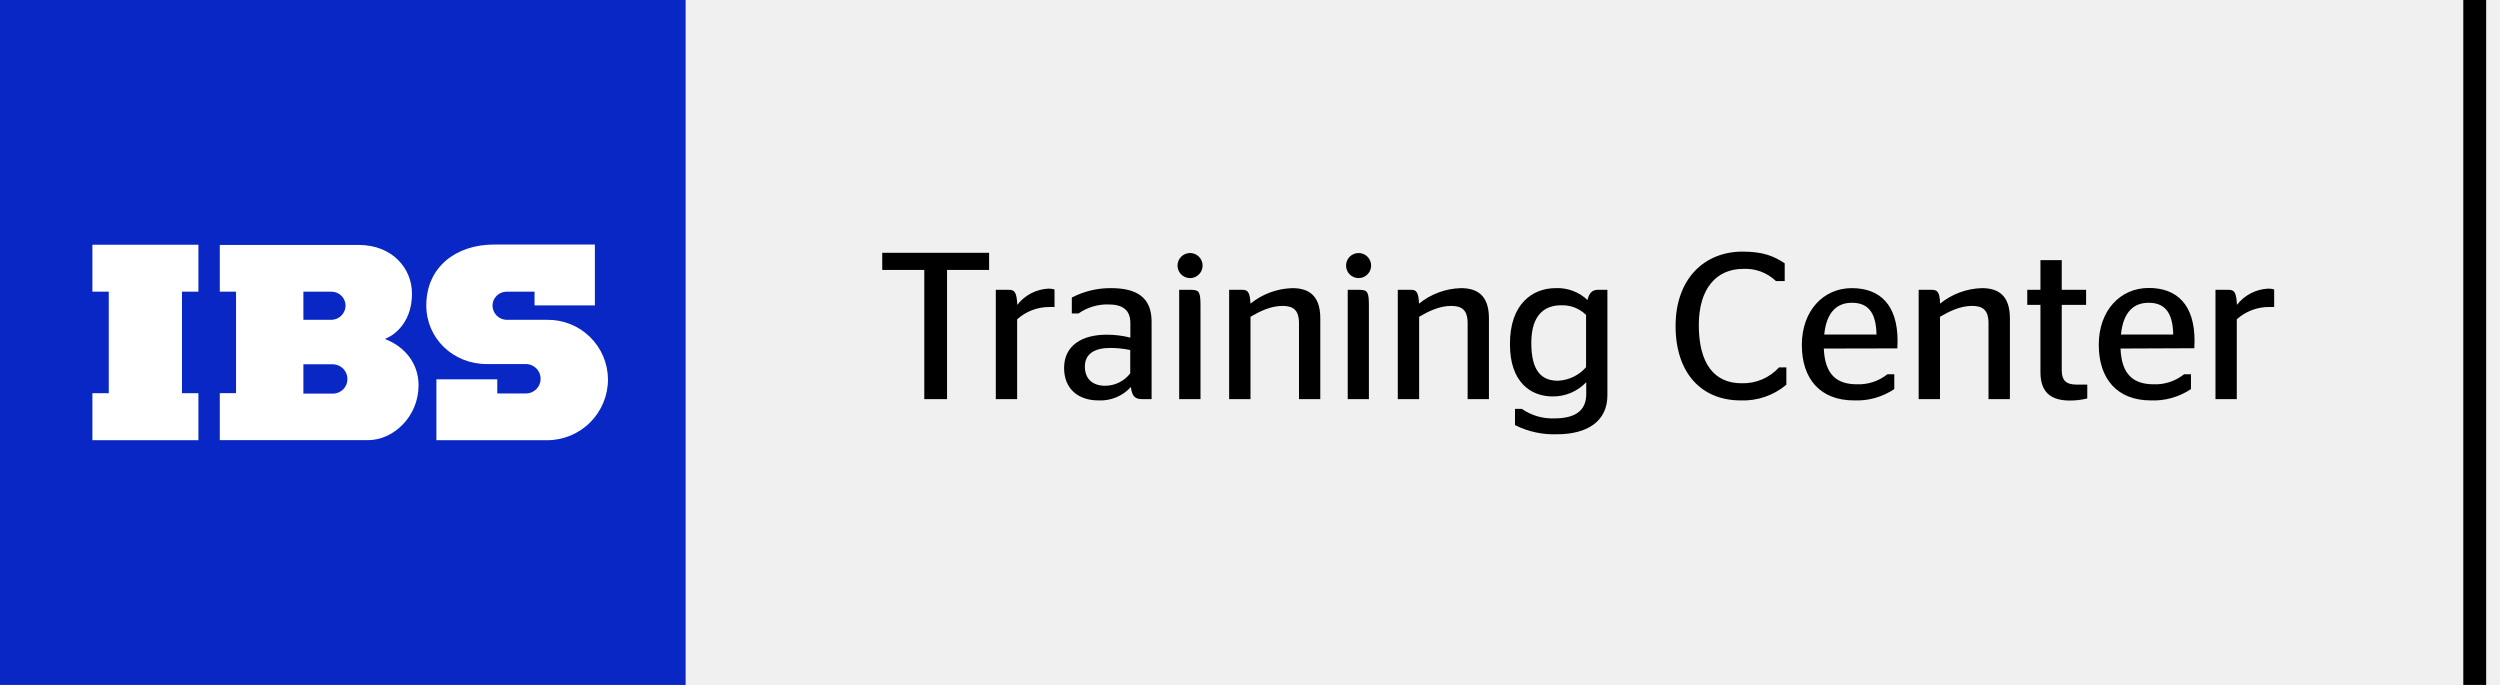
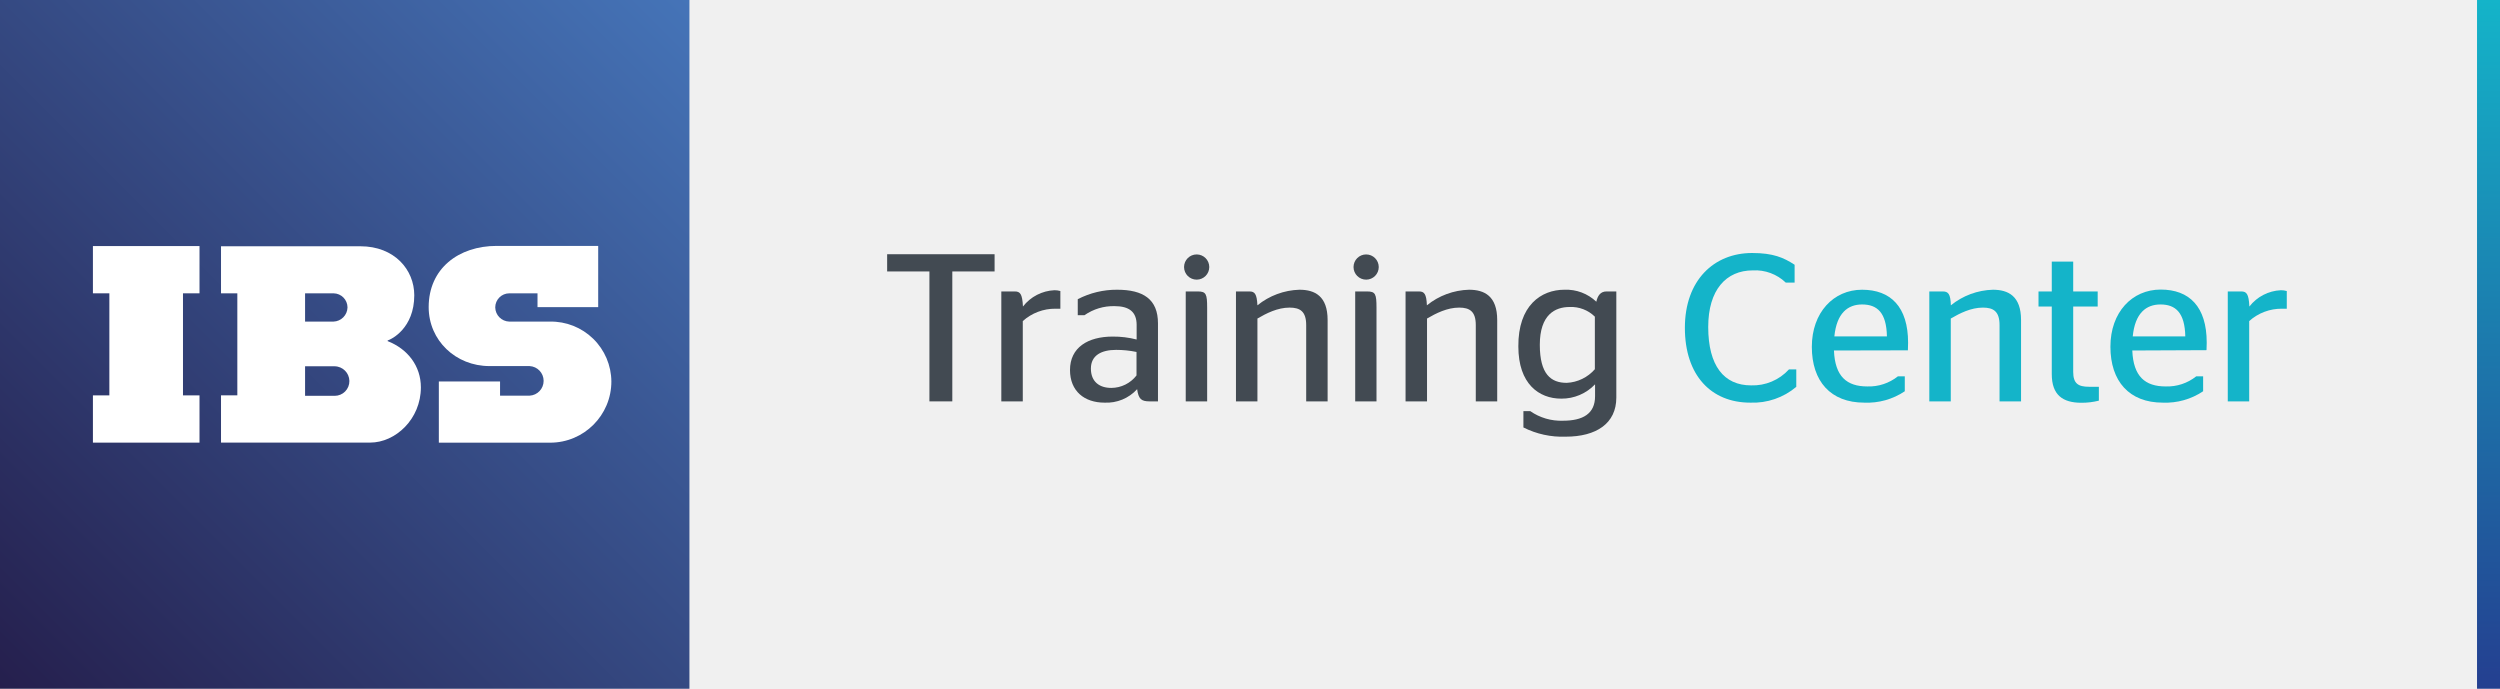
- <svg xmlns="http://www.w3.org/2000/svg" width="146" height="40" viewBox="0 0 146 40" fill="none">
-   <path d="M40.04 0H0V40H40.04V0Z" fill="#0827C4" />
-   <path fill-rule="evenodd" clip-rule="evenodd" d="M29.005 18.43C29.157 18.583 29.363 18.672 29.579 18.678H31.937C32.401 18.669 32.861 18.752 33.292 18.922C33.723 19.093 34.116 19.347 34.448 19.671C34.78 19.994 35.044 20.38 35.226 20.806C35.408 21.233 35.503 21.691 35.506 22.154C35.506 23.097 35.132 24.001 34.465 24.668C33.799 25.335 32.894 25.709 31.951 25.709H25.486V22.154H29.041V22.979H30.757C30.977 22.968 31.184 22.872 31.336 22.712C31.488 22.552 31.572 22.34 31.572 22.12C31.572 21.9 31.488 21.688 31.336 21.528C31.184 21.368 30.977 21.272 30.757 21.261H28.425C26.475 21.261 24.896 19.777 24.896 17.836C24.896 15.594 26.633 14.281 28.849 14.281H34.741V17.836H31.217V17.035H29.579C29.363 17.036 29.155 17.122 29.002 17.275C28.849 17.429 28.762 17.636 28.762 17.853C28.765 18.069 28.852 18.276 29.005 18.43ZM5.396 17.035H6.352V22.962H5.396V25.707H11.587V22.962H10.627V17.035H11.587V14.291H5.396V17.035ZM17.718 18.677V17.035H19.377C19.591 17.04 19.795 17.127 19.946 17.28C20.096 17.433 20.181 17.638 20.183 17.853C20.178 18.069 20.09 18.275 19.938 18.428C19.786 18.582 19.581 18.671 19.365 18.677H17.718ZM19.434 22.988H17.718V21.273H19.434C19.66 21.275 19.876 21.366 20.036 21.525C20.196 21.684 20.288 21.9 20.291 22.126C20.293 22.239 20.271 22.351 20.229 22.456C20.186 22.561 20.123 22.657 20.043 22.737C19.963 22.817 19.868 22.881 19.764 22.924C19.659 22.967 19.547 22.989 19.434 22.988ZM22.515 19.773C22.735 19.709 24.06 19.061 24.06 17.147C24.06 15.67 22.913 14.303 20.931 14.303H12.836V17.035H13.784V22.96H12.836V25.704H21.498C22.97 25.704 24.444 24.339 24.444 22.498C24.444 21.251 23.673 20.265 22.512 19.81L22.515 19.773Z" fill="white" />
-   <path d="M145.192 0H143.857V40H145.192V0Z" fill="black" />
-   <path fill-rule="evenodd" clip-rule="evenodd" d="M97.854 19.038C97.854 16.279 99.539 14.694 101.76 14.694C102.983 14.694 103.592 14.961 104.227 15.376V16.414H103.715C103.461 16.17 103.16 15.981 102.83 15.859C102.5 15.737 102.149 15.684 101.798 15.703C100.248 15.703 99.21 16.838 99.21 18.988C99.21 21.247 100.124 22.382 101.7 22.382C102.112 22.395 102.521 22.32 102.901 22.16C103.28 22 103.62 21.759 103.897 21.455H104.324V22.467C103.579 23.096 102.625 23.423 101.651 23.384C99.38 23.384 97.854 21.803 97.854 19.038ZM53.979 15.765V23.311H55.308V15.765H57.764V14.765H51.523V15.765H53.979ZM59.401 23.311V18.647C59.923 18.178 60.601 17.922 61.302 17.929H61.584V16.902C61.472 16.87 61.357 16.854 61.24 16.855C60.885 16.871 60.537 16.964 60.221 17.127C59.905 17.291 59.629 17.522 59.411 17.803C59.375 17.059 59.242 16.926 58.937 16.926H58.155V23.311H59.401ZM66.042 22.602C65.803 22.865 65.51 23.071 65.182 23.206C64.854 23.341 64.5 23.402 64.146 23.384C62.985 23.384 62.143 22.723 62.143 21.488C62.143 20.183 63.181 19.547 64.622 19.547C65.091 19.544 65.559 19.601 66.013 19.718V18.867C66.013 18.109 65.573 17.779 64.731 17.779C64.108 17.765 63.496 17.949 62.985 18.305H62.594V17.377C63.301 17.009 64.087 16.821 64.883 16.827C66.397 16.827 67.253 17.377 67.253 18.782V23.311H66.765C66.286 23.311 66.123 23.176 66.042 22.602ZM66.006 21.796V20.441C65.617 20.36 65.219 20.319 64.821 20.32C63.968 20.32 63.357 20.637 63.357 21.405C63.357 22.173 63.857 22.529 64.542 22.529C64.825 22.528 65.104 22.462 65.358 22.336C65.612 22.21 65.834 22.028 66.006 21.803V21.796ZM68.982 14.991C68.844 15.129 68.767 15.315 68.767 15.509C68.767 15.703 68.844 15.889 68.982 16.027C69.119 16.164 69.305 16.241 69.5 16.241C69.694 16.241 69.88 16.164 70.017 16.027C70.155 15.889 70.232 15.703 70.232 15.509C70.232 15.315 70.155 15.129 70.017 14.991C69.88 14.854 69.694 14.777 69.5 14.777C69.305 14.777 69.119 14.854 68.982 14.991ZM68.864 16.926V23.311H70.109V17.874C70.109 17.071 70.047 16.926 69.561 16.926H68.864ZM73.029 17.732C73.721 17.17 74.579 16.852 75.47 16.827C76.361 16.827 77.105 17.194 77.105 18.585V23.311H75.861V18.879C75.861 18.085 75.505 17.865 74.896 17.865C74.199 17.865 73.552 18.194 73.029 18.5V23.311H71.782V16.926H72.564C72.87 16.926 72.996 17.064 73.029 17.732ZM78.824 14.991C78.687 15.129 78.61 15.315 78.61 15.509C78.61 15.703 78.687 15.889 78.824 16.027C78.962 16.164 79.148 16.241 79.342 16.241C79.536 16.241 79.723 16.164 79.86 16.027C79.997 15.889 80.074 15.703 80.074 15.509C80.074 15.315 79.997 15.129 79.86 14.991C79.723 14.854 79.536 14.777 79.342 14.777C79.148 14.777 78.962 14.854 78.824 14.991ZM78.707 16.926V23.311H79.944V17.874C79.944 17.071 79.882 16.926 79.394 16.926H78.707ZM82.871 17.732C83.565 17.169 84.425 16.851 85.319 16.827C86.21 16.827 86.954 17.194 86.954 18.585V23.311H85.71V18.879C85.71 18.085 85.355 17.865 84.746 17.865C84.049 17.865 83.402 18.194 82.878 18.5V23.311H81.631V16.926H82.413C82.712 16.926 82.845 17.064 82.871 17.732ZM90.929 25.361C92.711 25.361 93.872 24.593 93.872 23.09V16.926H93.299C92.948 16.926 92.784 17.182 92.711 17.523C92.464 17.288 92.173 17.105 91.854 16.986C91.535 16.866 91.195 16.812 90.855 16.827C89.514 16.827 88.163 17.732 88.182 20.123C88.182 22.297 89.379 23.152 90.673 23.152C91.04 23.156 91.404 23.084 91.742 22.941C92.08 22.798 92.385 22.587 92.637 22.32V23.012C92.637 24.031 91.931 24.434 90.77 24.434C90.094 24.459 89.429 24.263 88.874 23.877H88.476V24.825C89.235 25.208 90.079 25.392 90.929 25.361ZM92.626 18.391V21.431V21.443C92.421 21.679 92.17 21.871 91.889 22.007C91.608 22.143 91.302 22.22 90.99 22.235C90.076 22.235 89.428 21.735 89.428 20.026C89.428 18.268 90.32 17.829 91.161 17.829C91.43 17.817 91.7 17.861 91.952 17.957C92.204 18.054 92.433 18.202 92.626 18.391ZM108.452 22.443C107.256 22.443 106.573 21.87 106.511 20.355L110.806 20.346C110.806 20.329 110.807 20.291 110.809 20.241V20.241V20.241V20.241V20.241C110.813 20.149 110.818 20.018 110.818 19.908C110.818 17.817 109.803 16.827 108.144 16.827C106.485 16.827 105.227 18.151 105.227 20.145C105.227 22.138 106.315 23.384 108.27 23.384C109.106 23.421 109.931 23.189 110.626 22.723V21.858H110.223C109.721 22.257 109.093 22.464 108.452 22.443ZM109.588 19.538H106.535C106.67 18.182 107.317 17.682 108.147 17.682C109.026 17.682 109.564 18.159 109.588 19.538ZM113.301 17.732C113.993 17.17 114.851 16.852 115.742 16.827C116.633 16.827 117.378 17.194 117.378 18.585V23.311H116.129V18.879C116.129 18.085 115.773 17.865 115.164 17.865C114.467 17.865 113.82 18.194 113.296 18.5V23.311H112.05V16.926H112.832C113.142 16.926 113.285 17.064 113.301 17.732ZM119.162 16.926H118.392V17.803H119.162V21.732C119.162 22.939 119.797 23.391 120.883 23.391C121.225 23.393 121.566 23.352 121.897 23.268V22.462H121.324C120.688 22.462 120.406 22.268 120.406 21.595V17.803H121.828V16.926H120.406V15.191H119.162V16.926ZM123.838 20.355C123.9 21.87 124.585 22.443 125.781 22.443C126.422 22.465 127.048 22.257 127.549 21.858H127.952V22.723C127.261 23.187 126.44 23.419 125.608 23.384C123.656 23.384 122.568 22.138 122.568 20.135C122.568 18.132 123.826 16.817 125.488 16.817C127.149 16.817 128.161 17.808 128.161 19.898C128.161 20.009 128.156 20.14 128.152 20.231V20.231C128.15 20.281 128.149 20.319 128.149 20.337L123.838 20.355ZM123.864 19.538H126.917C126.891 18.159 126.353 17.682 125.476 17.682C124.644 17.682 123.997 18.182 123.864 19.538ZM130.628 23.311V18.647C131.15 18.178 131.829 17.922 132.531 17.929H132.811V16.902C132.7 16.87 132.585 16.854 132.469 16.855C132.114 16.871 131.765 16.964 131.449 17.127C131.133 17.291 130.856 17.521 130.637 17.803C130.604 17.059 130.469 16.926 130.163 16.926H129.384V23.311H130.628Z" fill="black" />
+ <svg xmlns="http://www.w3.org/2000/svg" viewBox="0 0 612.64 168.78">
+   <defs>
+     <style>
+       .faf1d541-ee2a-46ec-bdeb-7567b2cbb593 {
+         fill: url(#ea136d67-1777-4bd5-a2c8-80cfcdbc25e3);
+       }
+ 
+       .fe054c14-92ba-4a7d-9b46-9c6c3d50c4ba {
+         fill: #fff;
+       }
+ 
+       .fcf93425-fe47-4d40-b367-e81cb82b88ed {
+         fill: url(#bd2f3b77-eeba-4c62-a7df-26230ca47af3);
+       }
+ 
+       .bc7961d0-1b8a-4c72-9e01-35b080b09cc3 {
+         fill: #424a52;
+       }
+ 
+       .f92bb630-be86-48e1-beee-5fddd0b20948 {
+         fill: #14b4c9;
+       }
+     </style>
+     <linearGradient id="ea136d67-1777-4bd5-a2c8-80cfcdbc25e3" x1="0.04" y1="168.82" x2="168.91" y2="-0.04" gradientUnits="userSpaceOnUse">
+       <stop offset="0" stop-color="#251f4d" />
+       <stop offset="1" stop-color="#4574b8" />
+     </linearGradient>
+     <linearGradient id="bd2f3b77-eeba-4c62-a7df-26230ca47af3" data-name="Безымянный градиент 21" x1="609.82" y1="168.78" x2="609.82" gradientUnits="userSpaceOnUse">
+       <stop offset="0" stop-color="#243f90" />
+       <stop offset="1" stop-color="#14b4c9" />
+     </linearGradient>
+   </defs>
+   <g id="a632b09c-56fc-43da-9f86-341b5ba96361" data-name="BrandName">
+     <g>
+       <rect class="faf1d541-ee2a-46ec-bdeb-7567b2cbb593" width="168.95" height="168.78" />
+       <polygon class="fe054c14-92ba-4a7d-9b46-9c6c3d50c4ba" points="22.77 71.88 26.8 71.88 26.8 96.89 22.77 96.89 22.77 108.47 48.89 108.47 48.89 96.89 44.84 96.89 44.84 71.88 48.89 71.88 48.89 60.3 22.77 60.3 22.77 71.88" />
+       <path class="fe054c14-92ba-4a7d-9b46-9c6c3d50c4ba" d="M74.76,78.81V71.88h7a3.47,3.47,0,0,1,3.4,3.45,3.56,3.56,0,0,1-3.45,3.48ZM82,97H74.76V89.76H82a3.66,3.66,0,0,1,3.62,3.6A3.6,3.6,0,0,1,82,97ZM95,83.43c.93-.27,6.52-3,6.52-11.08,0-6.23-4.84-12-13.2-12H54.16V71.88h4v25h-4v11.58H90.71c6.21,0,12.43-5.76,12.43-13.53,0-5.26-3.25-9.42-8.15-11.34Z" />
+       <path class="fe054c14-92ba-4a7d-9b46-9c6c3d50c4ba" d="M124.81,78.81a3.54,3.54,0,0,1-3.45-3.48,3.46,3.46,0,0,1,3.45-3.45h6.91v3.38h14.87v-15H121.73c-9.35,0-16.68,5.54-16.68,15,0,8.19,6.66,14.45,14.89,14.45h9.84a3.63,3.63,0,0,1,0,7.25h-7.24V93.48h-15v15h27.28a15,15,0,0,0,15-15,14.78,14.78,0,0,0-15.06-14.67Z" />
+     </g>
+     <rect class="fcf93425-fe47-4d40-b367-e81cb82b88ed" x="607.01" width="5.63" height="168.78" />
+     <g>
+       <path class="bc7961d0-1b8a-4c72-9e01-35b080b09cc3" d="M227.76,98.36V66.52H217.4V62.3h26.33v4.22H233.37V98.36Z" />
+       <path class="bc7961d0-1b8a-4c72-9e01-35b080b09cc3" d="M250.64,78.68V98.36h-5.26V71.42h3.3c1.29,0,1.85.56,2,3.7a10.34,10.34,0,0,1,7.72-4,5,5,0,0,1,1.45.2v4.33l-1.19,0A11.83,11.83,0,0,0,250.64,78.68Z" />
+       <path class="bc7961d0-1b8a-4c72-9e01-35b080b09cc3" d="M278.66,95.37a10.12,10.12,0,0,1-8,3.3c-4.9,0-8.45-2.79-8.45-8,0-5.51,4.38-8.19,10.46-8.19a22.84,22.84,0,0,1,5.87.72V79.61c0-3.2-1.86-4.59-5.41-4.59a12.39,12.39,0,0,0-7.37,2.22h-1.65V73.32A20.63,20.63,0,0,1,273.77,71c6.39,0,10,2.32,10,8.25V98.36h-2.06C279.69,98.36,279,97.79,278.66,95.37Zm-.15-3.4V86.25a24.42,24.42,0,0,0-5-.51c-3.6,0-6.18,1.34-6.18,4.58s2.11,4.74,5,4.74A7.83,7.83,0,0,0,278.51,92Z" />
+       <path class="bc7961d0-1b8a-4c72-9e01-35b080b09cc3" d="M290.16,65.44a3.09,3.09,0,1,1,6.18,0,3.09,3.09,0,0,1-6.18,0Zm.41,32.92V71.42h2.94c2.05,0,2.31.61,2.31,4V98.36Z" />
+       <path class="bc7961d0-1b8a-4c72-9e01-35b080b09cc3" d="M308.14,74.82A17.12,17.12,0,0,1,318.44,71c3.76,0,6.9,1.55,6.9,7.42V98.36h-5.25V79.66c0-3.35-1.5-4.28-4.07-4.28-2.94,0-5.67,1.39-7.88,2.68v20.3h-5.26V71.42h3.3C307.47,71.42,308,72,308.14,74.82Z" />
+       <path class="bc7961d0-1b8a-4c72-9e01-35b080b09cc3" d="M331.69,65.44a3.09,3.09,0,1,1,6.18,0,3.09,3.09,0,0,1-6.18,0Zm.41,32.92V71.42H335c2.06,0,2.32.61,2.32,4V98.36Z" />
+       <path class="bc7961d0-1b8a-4c72-9e01-35b080b09cc3" d="M349.67,74.82A17.12,17.12,0,0,1,360,71c3.76,0,6.9,1.55,6.9,7.42V98.36h-5.25V79.66c0-3.35-1.5-4.28-4.07-4.28-2.94,0-5.67,1.39-7.88,2.68v20.3h-5.26V71.42h3.3C349,71.42,349.56,72,349.67,74.82Z" />
+       <path class="bc7961d0-1b8a-4c72-9e01-35b080b09cc3" d="M396.09,97.43c0,6.34-4.9,9.58-12.42,9.58a21.23,21.23,0,0,1-10.35-2.26v-4H375A13.19,13.19,0,0,0,383,103.1c4.9,0,7.88-1.7,7.88-6V94.18a11.26,11.26,0,0,1-8.29,3.51c-5.46,0-10.51-3.61-10.51-12.78C372,74.82,377.7,71,383.36,71a10.67,10.67,0,0,1,7.83,2.94c.31-1.44,1-2.52,2.48-2.52h2.42Zm-5.26-7V77.6a8.29,8.29,0,0,0-6.18-2.37c-3.55,0-7.31,1.85-7.31,9.27,0,7.21,2.73,9.32,6.59,9.32A9.75,9.75,0,0,0,390.83,90.48Z" />
+       <path class="f92bb630-be86-48e1-beee-5fddd0b20948" d="M412.89,80.33C412.89,68.69,420,62,429.37,62c5.16,0,7.73,1.13,10.41,2.88v4.38h-2.16a10.8,10.8,0,0,0-8.09-3c-6.54,0-10.92,4.79-10.92,13.86,0,9.53,3.86,14.32,10.51,14.32a12,12,0,0,0,9.27-3.91h1.8V94.8a16.47,16.47,0,0,1-11.28,3.87C419.33,98.67,412.89,92,412.89,80.33Z" />
+       <path class="f92bb630-be86-48e1-beee-5fddd0b20948" d="M449.42,85.89c.26,6.39,3.14,8.81,8.19,8.81a11.42,11.42,0,0,0,7.47-2.47h1.7v3.65a16.54,16.54,0,0,1-9.94,2.79C448.59,98.67,444,93.41,444,85s5.31-14,12.31-14,11.28,4.18,11.28,13c0,.72-.05,1.64-.05,1.85Zm.1-3.45H462.4c-.1-5.82-2.37-7.83-6.08-7.83C452.82,74.61,450.09,76.72,449.52,82.44Z" />
+       <path class="f92bb630-be86-48e1-beee-5fddd0b20948" d="M478.07,74.82A17.12,17.12,0,0,1,488.37,71c3.76,0,6.9,1.55,6.9,7.42V98.36H490V79.66c0-3.35-1.5-4.28-4.07-4.28-2.94,0-5.67,1.39-7.88,2.68v20.3h-5.26V71.42h3.3C477.4,71.42,478,72,478.07,74.82Z" />
+       <path class="f92bb630-be86-48e1-beee-5fddd0b20948" d="M499.55,71.42h3.25V64.1h5.25v7.32h6v3.7h-6v16c0,2.84,1.19,3.66,3.87,3.66h2.42v3.4a17,17,0,0,1-4.28.52c-4.58,0-7.26-1.91-7.26-7V75.12h-3.25Z" />
+       <path class="f92bb630-be86-48e1-beee-5fddd0b20948" d="M522.53,85.89c.26,6.39,3.15,8.81,8.2,8.81a11.37,11.37,0,0,0,7.46-2.47h1.7v3.65A16.52,16.52,0,0,1,530,98.67c-8.24,0-12.83-5.26-12.83-13.71s5.31-14,12.32-14,11.28,4.18,11.28,13c0,.72-.05,1.64-.05,1.85Zm.11-3.45h12.88c-.11-5.82-2.38-7.83-6.08-7.83C525.93,74.61,523.2,76.72,522.64,82.44Z" />
+       <path class="f92bb630-be86-48e1-beee-5fddd0b20948" d="M551.18,78.68V98.36h-5.25V71.42h3.29c1.29,0,1.86.56,2,3.7a10.36,10.36,0,0,1,7.73-4,4.89,4.89,0,0,1,1.44.2v4.33l-1.18,0A11.86,11.86,0,0,0,551.18,78.68Z" />
+     </g>
+   </g>
</svg>
